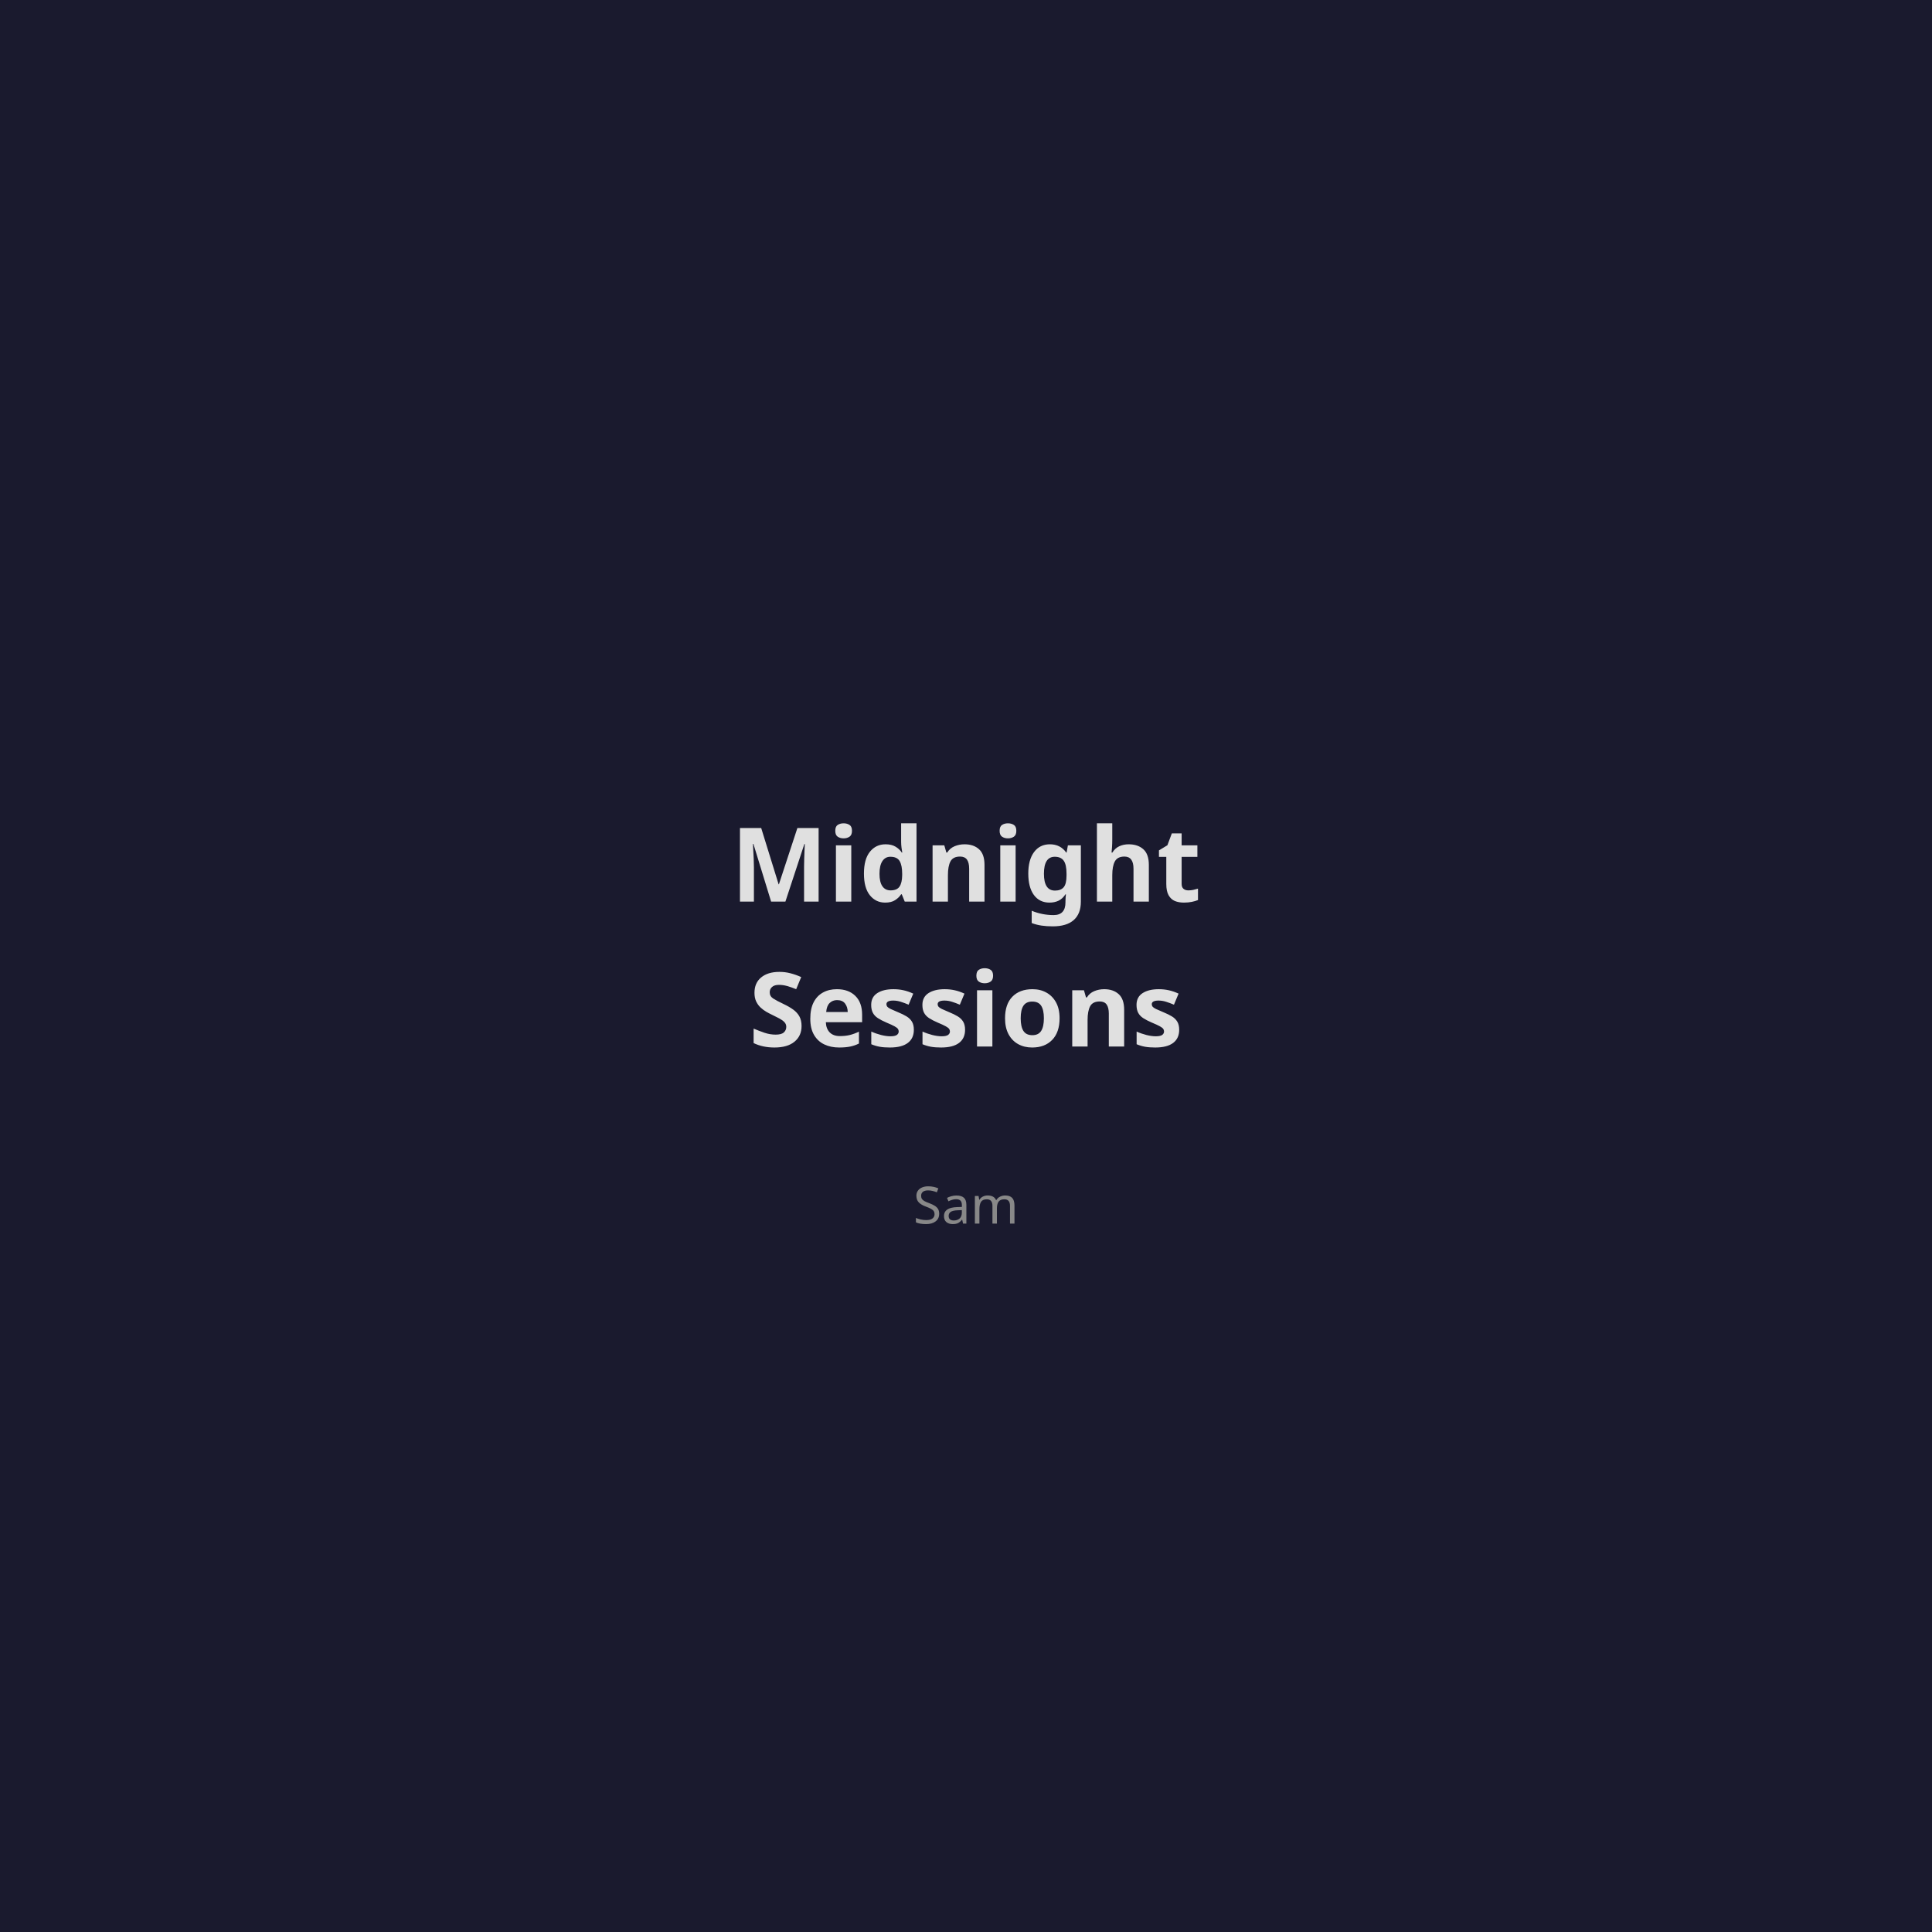
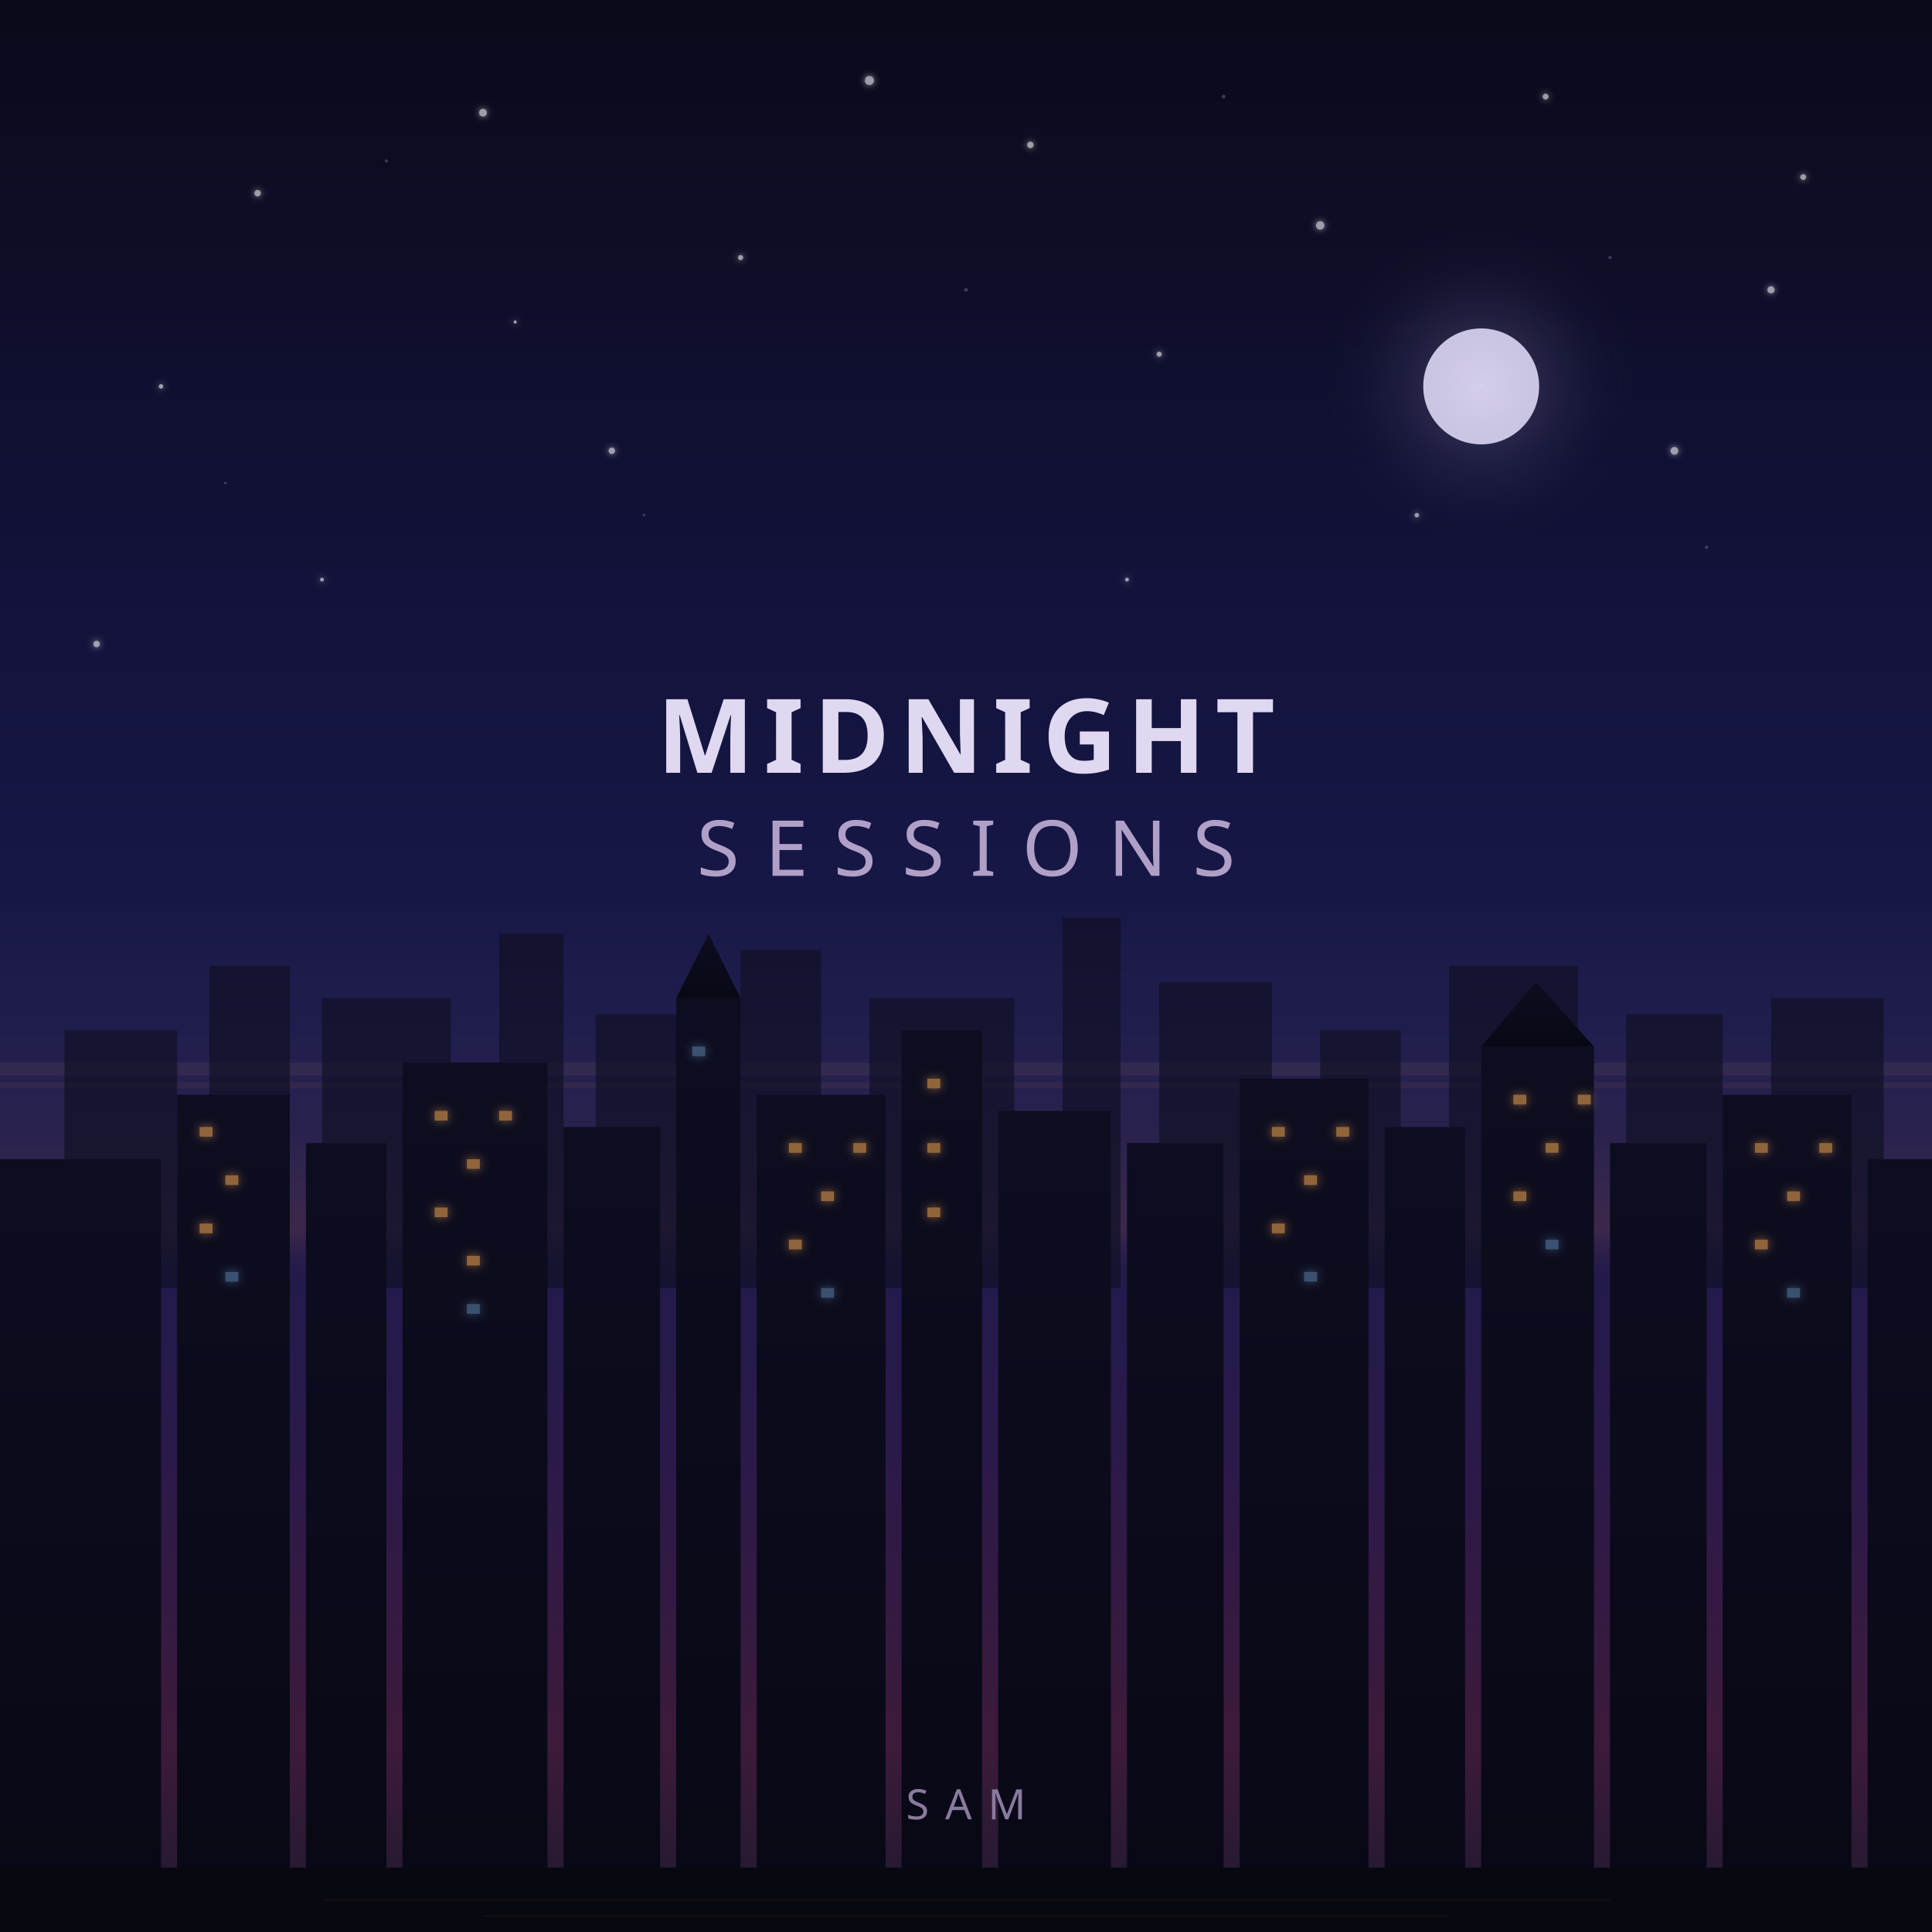
<svg xmlns="http://www.w3.org/2000/svg" width="600" height="600" viewBox="0 0 600 600">
-   <rect width="600" height="600" fill="#1a1a2e" />
-   <text x="300" y="280" font-family="system-ui, sans-serif" font-size="32" font-weight="700" fill="#e0e0e0" text-anchor="middle">Midnight</text>
-   <text x="300" y="325" font-family="system-ui, sans-serif" font-size="32" font-weight="700" fill="#e0e0e0" text-anchor="middle">Sessions</text>
-   <text x="300" y="380" font-family="system-ui, sans-serif" font-size="16" fill="#888" text-anchor="middle">Sam</text>
+   <defs>
+     <linearGradient id="sky" x1="0" y1="0" x2="0" y2="1">
+       <stop offset="0%" stop-color="#0a0a1a" />
+       <stop offset="30%" stop-color="#12123a" />
+       <stop offset="55%" stop-color="#1a1a4e" />
+       <stop offset="75%" stop-color="#2a1a4a" />
+       <stop offset="90%" stop-color="#3d1a3a" />
+       <stop offset="100%" stop-color="#1a1a2e" />
+     </linearGradient>
+     <linearGradient id="horizonGlow" x1="0" y1="0" x2="0" y2="1">
+       <stop offset="0%" stop-color="#e8a050" stop-opacity="0" />
+       <stop offset="60%" stop-color="#e8a050" stop-opacity="0.06" />
+       <stop offset="85%" stop-color="#d4783a" stop-opacity="0.15" />
+       <stop offset="100%" stop-color="#1a1a2e" stop-opacity="0" />
+     </linearGradient>
+     <linearGradient id="buildings" x1="0" y1="0" x2="0" y2="1">
+       <stop offset="0%" stop-color="#0d0d20" />
+       <stop offset="100%" stop-color="#080815" />
+     </linearGradient>
+     <radialGradient id="moonGlow" cx="0.5" cy="0.5" r="0.5">
+       <stop offset="0%" stop-color="#e8e0ff" stop-opacity="0.4" />
+       <stop offset="30%" stop-color="#c4b8e8" stop-opacity="0.15" />
+       <stop offset="100%" stop-color="#1a1a2e" stop-opacity="0" />
+     </radialGradient>
+     <filter id="twinkle">
+       <feGaussianBlur stdDeviation="1" result="blur" />
+       <feMerge>
+         <feMergeNode in="blur" />
+         <feMergeNode in="SourceGraphic" />
+       </feMerge>
+     </filter>
+     <filter id="windowGlow">
+       <feGaussianBlur stdDeviation="1.5" result="blur" />
+       <feMerge>
+         <feMergeNode in="blur" />
+         <feMergeNode in="SourceGraphic" />
+       </feMerge>
+     </filter>
+   </defs>
+   <rect width="600" height="600" fill="url(#sky)" />
+   <g fill="#ffffff" opacity="0.6" filter="url(#twinkle)">
+     <circle cx="80" cy="60" r="1" />
+     <circle cx="150" cy="35" r="1.2" />
+     <circle cx="230" cy="80" r="0.8" />
+     <circle cx="320" cy="45" r="1" />
+     <circle cx="410" cy="70" r="1.3" />
+     <circle cx="480" cy="30" r="0.9" />
+     <circle cx="550" cy="90" r="1.1" />
+     <circle cx="50" cy="120" r="0.7" />
+     <circle cx="190" cy="140" r="1" />
+     <circle cx="360" cy="110" r="0.8" />
+     <circle cx="520" cy="140" r="1.2" />
+     <circle cx="100" cy="180" r="0.6" />
+     <circle cx="270" cy="25" r="1.4" />
+     <circle cx="440" cy="160" r="0.7" />
+     <circle cx="560" cy="55" r="0.9" />
+     <circle cx="30" cy="200" r="1" />
+     <circle cx="350" cy="180" r="0.6" />
+     <circle cx="160" cy="100" r="0.5" />
+   </g>
+   <g fill="#b0a0c8" opacity="0.3">
+     <circle cx="120" cy="50" r="0.5" />
+     <circle cx="300" cy="90" r="0.6" />
+     <circle cx="460" cy="120" r="0.5" />
+     <circle cx="200" cy="160" r="0.4" />
+     <circle cx="500" cy="80" r="0.5" />
+     <circle cx="380" cy="30" r="0.6" />
+     <circle cx="70" cy="150" r="0.4" />
+     <circle cx="530" cy="170" r="0.5" />
+   </g>
+   <circle cx="460" cy="120" r="50" fill="url(#moonGlow)" />
+   <circle cx="460" cy="120" r="18" fill="#e8e0ff" opacity="0.85" />
+   <circle cx="455" cy="115" r="3" fill="#d4c8e8" opacity="0.3" />
+   <circle cx="465" cy="125" r="2" fill="#d4c8e8" opacity="0.2" />
+   <rect x="0" y="280" width="600" height="120" fill="url(#horizonGlow)" />
+   <g opacity="0.08">
+     <rect x="0" y="330" width="600" height="4" fill="#e8a050" />
+     <rect x="0" y="336" width="600" height="2" fill="#d4783a" />
+   </g>
+   <g fill="#0f0f25" opacity="0.7">
+     <rect x="20" y="320" width="35" height="80" />
+     <rect x="65" y="300" width="25" height="100" />
+     <rect x="100" y="310" width="40" height="90" />
+     <rect x="155" y="290" width="20" height="110" />
+     <rect x="185" y="315" width="30" height="85" />
+     <rect x="230" y="295" width="25" height="105" />
+     <rect x="270" y="310" width="45" height="90" />
+     <rect x="330" y="285" width="18" height="115" />
+     <rect x="360" y="305" width="35" height="95" />
+     <rect x="410" y="320" width="25" height="80" />
+     <rect x="450" y="300" width="40" height="100" />
+     <rect x="505" y="315" width="30" height="85" />
+     <rect x="550" y="310" width="35" height="90" />
+   </g>
+   <g fill="url(#buildings)">
+     <rect x="0" y="360" width="50" height="240" />
+     <rect x="55" y="340" width="35" height="260" />
+     <rect x="95" y="355" width="25" height="245" />
+     <rect x="125" y="330" width="45" height="270" />
+     <rect x="175" y="350" width="30" height="250" />
+     <rect x="210" y="310" width="20" height="290" />
+     <polygon points="210,310 220,290 230,310" />
+     <rect x="235" y="340" width="40" height="260" />
+     <rect x="280" y="320" width="25" height="280" />
+     <rect x="310" y="345" width="35" height="255" />
+     <rect x="350" y="355" width="30" height="245" />
+     <rect x="385" y="335" width="40" height="265" />
+     <rect x="430" y="350" width="25" height="250" />
+     <rect x="460" y="325" width="35" height="275" />
+     <polygon points="460,325 477,305 495,325" />
+     <rect x="500" y="355" width="30" height="245" />
+     <rect x="535" y="340" width="40" height="260" />
+     <rect x="580" y="360" width="25" height="240" />
+   </g>
+   <g fill="#e8a050" opacity="0.6" filter="url(#windowGlow)">
+     <rect x="62" y="350" width="4" height="3" />
+     <rect x="70" y="365" width="4" height="3" />
+     <rect x="62" y="380" width="4" height="3" />
+     <rect x="135" y="345" width="4" height="3" />
+     <rect x="145" y="360" width="4" height="3" />
+     <rect x="135" y="375" width="4" height="3" />
+     <rect x="155" y="345" width="4" height="3" />
+     <rect x="145" y="390" width="4" height="3" />
+     <rect x="245" y="355" width="4" height="3" />
+     <rect x="255" y="370" width="4" height="3" />
+     <rect x="245" y="385" width="4" height="3" />
+     <rect x="265" y="355" width="4" height="3" />
+     <rect x="288" y="335" width="4" height="3" />
+     <rect x="288" y="355" width="4" height="3" />
+     <rect x="288" y="375" width="4" height="3" />
+     <rect x="395" y="350" width="4" height="3" />
+     <rect x="405" y="365" width="4" height="3" />
+     <rect x="395" y="380" width="4" height="3" />
+     <rect x="415" y="350" width="4" height="3" />
+     <rect x="470" y="340" width="4" height="3" />
+     <rect x="480" y="355" width="4" height="3" />
+     <rect x="470" y="370" width="4" height="3" />
+     <rect x="490" y="340" width="4" height="3" />
+     <rect x="545" y="355" width="4" height="3" />
+     <rect x="555" y="370" width="4" height="3" />
+     <rect x="545" y="385" width="4" height="3" />
+     <rect x="565" y="355" width="4" height="3" />
+   </g>
+   <g fill="#80b8e8" opacity="0.4" filter="url(#windowGlow)">
+     <rect x="70" y="395" width="4" height="3" />
+     <rect x="145" y="405" width="4" height="3" />
+     <rect x="255" y="400" width="4" height="3" />
+     <rect x="405" y="395" width="4" height="3" />
+     <rect x="480" y="385" width="4" height="3" />
+     <rect x="555" y="400" width="4" height="3" />
+     <rect x="215" y="325" width="4" height="3" />
+   </g>
+   <rect x="0" y="580" width="600" height="20" fill="#080810" />
+   <g stroke="#e8a050" stroke-width="0.5" opacity="0.05">
+     <line x1="100" y1="590" x2="500" y2="590" />
+     <line x1="150" y1="595" x2="450" y2="595" />
+   </g>
+   <text x="300" y="240" font-family="system-ui, sans-serif" font-size="32" font-weight="700" fill="#e0d8f0" text-anchor="middle" letter-spacing="3">MIDNIGHT</text>
+   <text x="300" y="272" font-family="system-ui, sans-serif" font-size="24" font-weight="300" fill="#b0a0c8" text-anchor="middle" letter-spacing="8">SESSIONS</text>
+   <text x="300" y="565" font-family="system-ui, sans-serif" font-size="13" font-weight="400" fill="#8a7a9e" text-anchor="middle" letter-spacing="5">SAM</text>
</svg>
